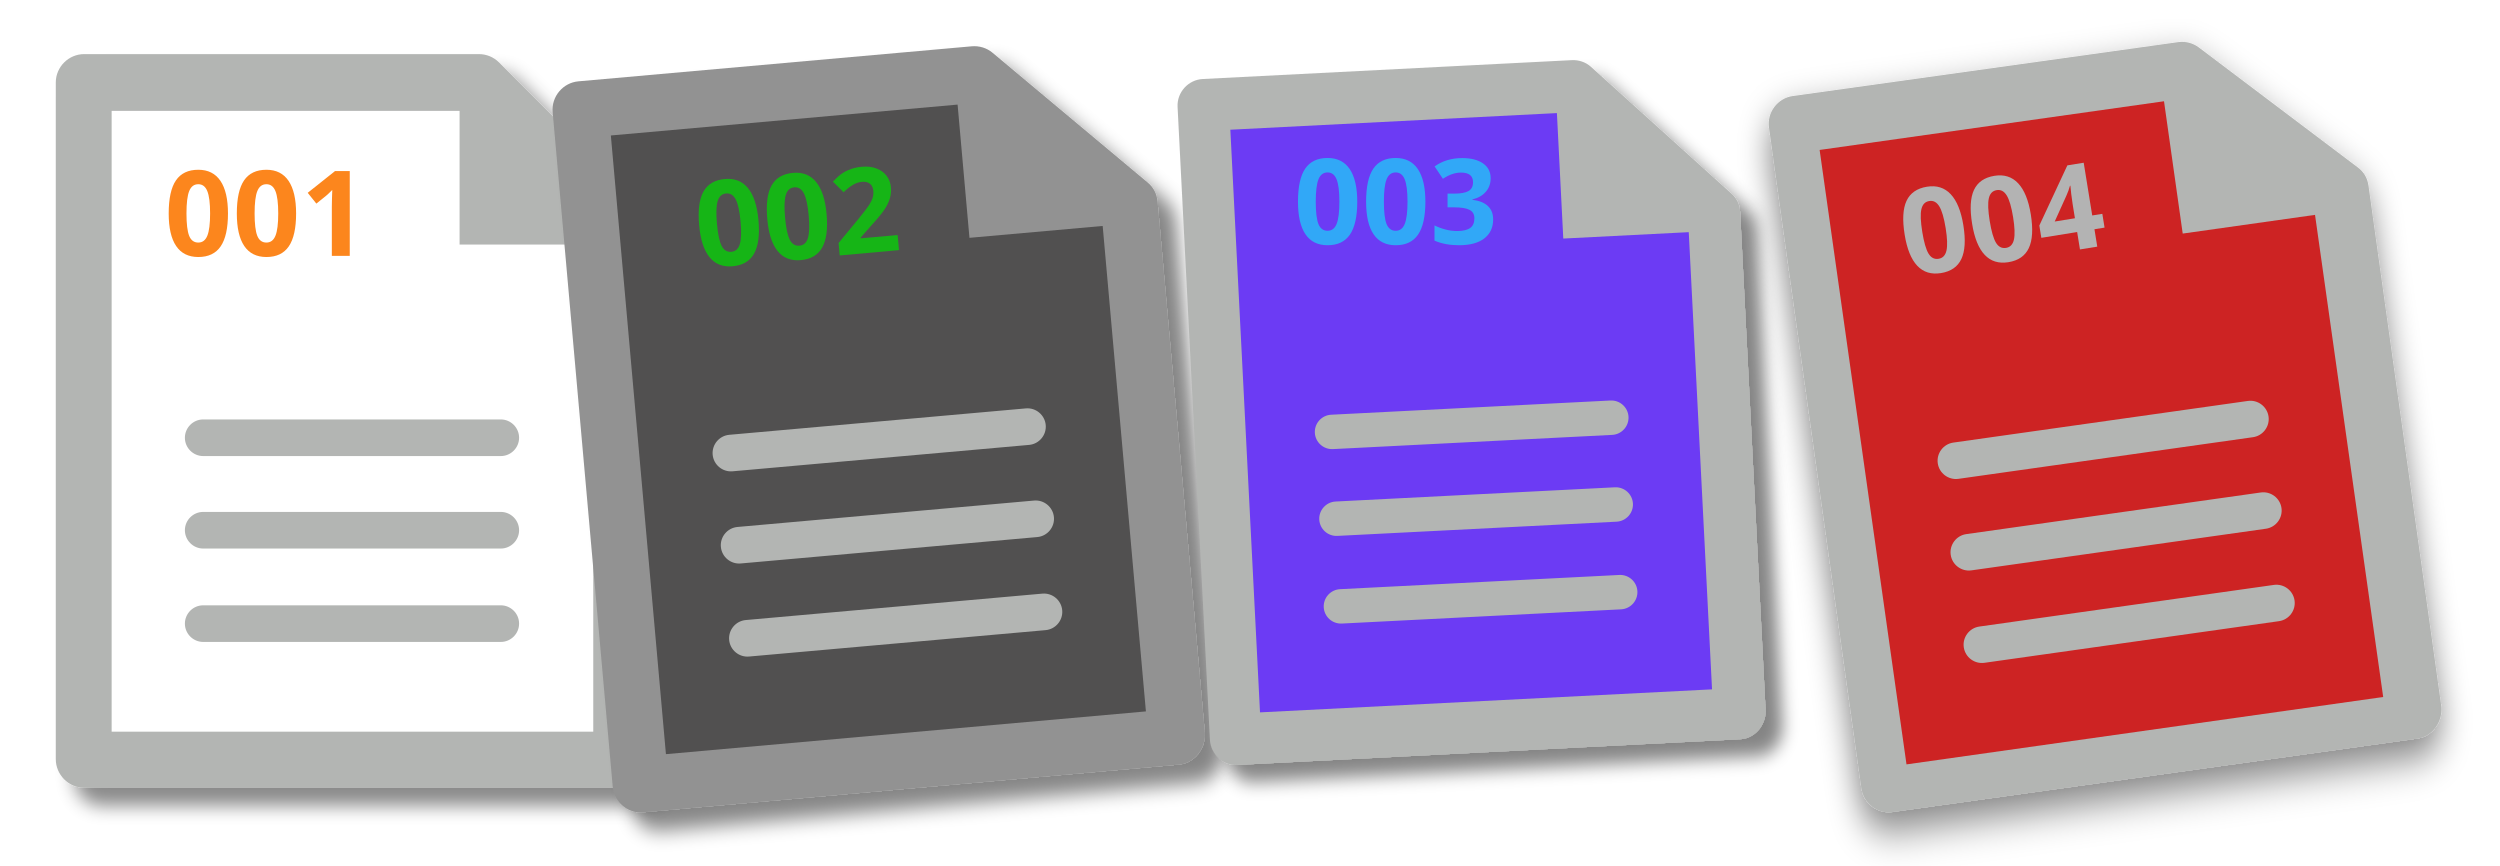
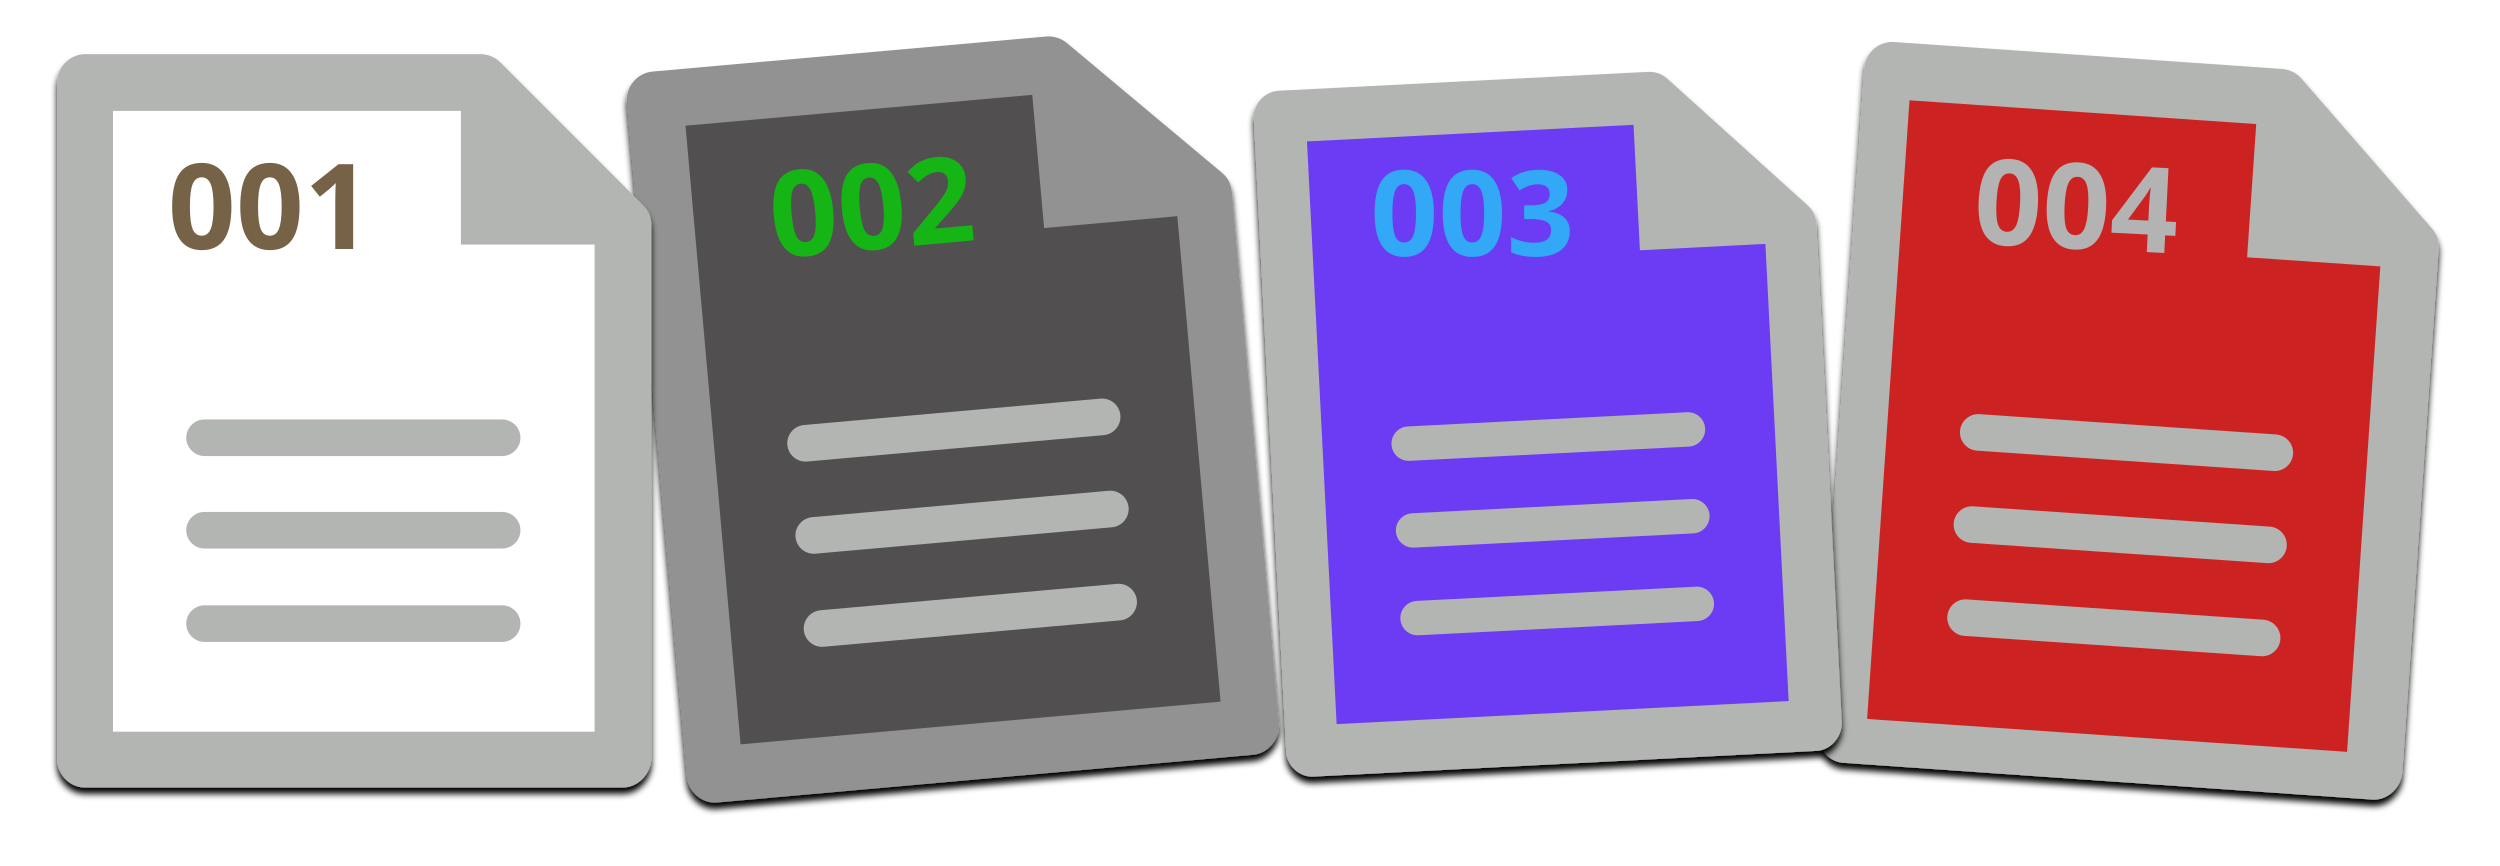
- <svg xmlns="http://www.w3.org/2000/svg" version="1.1" width="300" height="103.875" viewBox="0 0 800 277" xml:space="preserve">
+ <svg xmlns="http://www.w3.org/2000/svg" version="1.1" width="320" height="110.8" viewBox="0 0 800 277" xml:space="preserve">
  <defs>
</defs>
-   <g transform="matrix(2.93 0 0 -2.93 112.93 134.66)" id="upoAWDo2cRYsTkjra2pR_">
-     <filter id="SVGID_1" y="-25%" height="150%" x="-26%" width="152%">
+   <g transform="matrix(1 0 0 1 682.65 134.66)" id="rsd712-WT0Xy9FVnlkn9L">
+     <filter id="SVGID_653" y="-22%" height="144%" x="-21%" width="142%">
      <feGaussianBlur in="SourceAlpha" stdDeviation="1" />
-       <feOffset dx="2" dy="-2" result="oBlur" />
-       <feFlood flood-color="rgb(0,0,0)" flood-opacity="0.46" />
+       <feOffset dx="0" dy="2" result="oBlur" />
+       <feFlood flood-color="rgb(0,0,0)" flood-opacity="1" />
      <feComposite in2="oBlur" operator="in" />
      <feMerge>
        <feMergeNode />
        <feMergeNode in="SourceGraphic" />
      </feMerge>
    </filter>
-     <g style="filter: url(#SVGID_1);" vector-effect="non-scaling-stroke">
-       <g transform="matrix(1 0 0 1 0 0)" id="SsHC0nJRyrqtFh7CY8NwU">
+     <g style="filter: url(#SVGID_653);" vector-effect="non-scaling-stroke">
+       <g transform="matrix(2.88 0.2 0.2 -2.88 0 0)" id="oDhmvM5BuNpkpHfLNQS0A">
        <path style="stroke: none; stroke-width: 1; stroke-dasharray: none; stroke-linecap: butt; stroke-dashoffset: 0; stroke-linejoin: miter; stroke-miterlimit: 4; fill: rgb(179,181,179); fill-rule: nonzero; opacity: 1;" vector-effect="non-scaling-stroke" transform=" translate(-40.05, -40.05)" d="M 69.4 0 L 10.6 0 C 9 0 7.6 1.4 7.6 3.1 L 7.6 77 C 7.6 78.7 9 80.1 10.7 80.1 L 53.8 80.1 C 54.6 80.1 55.4 79.8 56 79.2 L 71.6 63.6 C 72.2 63 72.5 62.3 72.5 61.4 L 72.5 3.1 C 72.4 1.4 71 0 69.4 0 z" stroke-linecap="round" />
      </g>
-       <g transform="matrix(1 0 0 1 -0.05 -0.05)" id="VR1LQluRKOxsPHxuNkxip">
-         <path style="stroke: none; stroke-width: 1; stroke-dasharray: none; stroke-linecap: butt; stroke-dashoffset: 0; stroke-linejoin: miter; stroke-miterlimit: 4; fill: rgb(255,255,255); fill-rule: nonzero; opacity: 1;" vector-effect="non-scaling-stroke" transform=" translate(-40, -40)" d="M 13.7 73.9 L 51.7 73.9 L 51.7 59.3 L 66.3 59.3 L 66.3 6.1 L 13.7 6.1 L 13.7 73.9 z" stroke-linecap="round" />
+       <g transform="matrix(2.92 0.2 0.2 -2.92 -1.6 1.69)" id="esGcuj8q7SKyRUTB4YLq9">
+         <path style="stroke: none; stroke-width: 1; stroke-dasharray: none; stroke-linecap: butt; stroke-dashoffset: 0; stroke-linejoin: miter; stroke-miterlimit: 4; fill: rgb(205,35,35); fill-rule: nonzero; opacity: 1;" vector-effect="non-scaling-stroke" transform=" translate(-40, -40)" d="M 13.7 73.9 L 51.7 73.9 L 51.7 59.3 L 66.3 59.3 L 66.3 6.1 L 13.7 6.1 L 13.7 73.9 z" stroke-linecap="round" />
      </g>
-       <g transform="matrix(1 0 0 1 -0.1 -12)" id="PcK73JnWM3d0EXtjeWXVW">
+       <g transform="matrix(2.92 0.2 0.2 -2.92 -4.19 36.6)" id="YHVbzg4xdYC3SyWRC3knN">
        <path style="stroke: none; stroke-width: 1; stroke-dasharray: none; stroke-linecap: butt; stroke-dashoffset: 0; stroke-linejoin: miter; stroke-miterlimit: 4; fill: rgb(179,181,179); fill-rule: nonzero; opacity: 1;" vector-effect="non-scaling-stroke" transform=" translate(-39.95, -28.05)" d="M 21.7 17.9 C 21.7 16.8 22.6 15.9 23.7 15.9 L 56.2 15.9 C 57.3 15.9 58.2 16.8 58.2 17.9 C 58.2 19 57.3 19.9 56.2 19.9 L 23.7 19.9 C 22.6 19.9 21.7 19 21.7 17.9 z M 23.7 30.1 L 56.2 30.1 C 57.3 30.1 58.2 29.2 58.2 28.1 C 58.2 27 57.3 26.1 56.2 26.1 L 23.7 26.1 C 22.6 26.1 21.7 27 21.7 28.1 C 21.7 29.2 22.6 30.1 23.7 30.1 z M 23.7 40.2 L 56.2 40.2 C 57.3 40.2 58.2 39.3 58.2 38.2 C 58.2 37.1 57.3 36.2 56.2 36.2 L 23.7 36.2 C 22.6 36.2 21.7 37.1 21.7 38.2 C 21.7 39.3 22.6 40.2 23.7 40.2 z" stroke-linecap="round" />
+       </g>
+       <g transform="matrix(1 0.05 -0.05 1 -7.27 -65.51)" style="" id="PNe1cpk7syNFHNvZoSGfo">
+         <text xml:space="preserve" font-family="Open Sans" font-size="38" font-style="normal" font-weight="700" letter-spacing="0.076" line-height="1" style="stroke: none; stroke-width: 1; stroke-dasharray: none; stroke-linecap: butt; stroke-dashoffset: 0; stroke-linejoin: miter; stroke-miterlimit: 4; fill: rgb(179,179,179); fill-rule: nonzero; opacity: 1; white-space: pre;">
+           <tspan x="-43.71" y="10.91">0</tspan>
+           <tspan x="-21.91" y="10.91">0</tspan>
+           <tspan x="-0.1" y="10.91">4</tspan>
+         </text>
      </g>
    </g>
  </g>
-   <g transform="matrix(2.92 -0.26 -0.26 -2.92 281.21 135.34)" id="Hgx4GegGJ81jyk2cSAC9A">
-     <filter id="SVGID_2" y="-25%" height="150%" x="-26%" width="152%">
+   <g transform="matrix(1 0 0 1 495.3 134.66)" id="YGTVzrHL-CC4gUTejipOX">
+     <filter id="SVGID_652" y="-22%" height="144%" x="-21%" width="142%">
      <feGaussianBlur in="SourceAlpha" stdDeviation="1" />
-       <feOffset dx="1.82" dy="-2.17" result="oBlur" />
-       <feFlood flood-color="rgb(0,0,0)" flood-opacity="0.48" />
+       <feOffset dx="0" dy="2" result="oBlur" />
+       <feFlood flood-color="rgb(0,0,0)" flood-opacity="1" />
      <feComposite in2="oBlur" operator="in" />
      <feMerge>
        <feMergeNode />
        <feMergeNode in="SourceGraphic" />
      </feMerge>
    </filter>
-     <path style="stroke: rgb(0,0,0); stroke-width: 0; stroke-dasharray: none; stroke-linecap: butt; stroke-dashoffset: 0; stroke-linejoin: miter; stroke-miterlimit: 4; fill: rgb(146,146,146); fill-rule: nonzero; opacity: 1;filter: url(#SVGID_2);" vector-effect="non-scaling-stroke" transform=" translate(-40.05, -40.05)" d="M 69.4 0 L 10.6 0 C 9 0 7.6 1.4 7.6 3.1 L 7.6 77 C 7.6 78.7 9 80.1 10.7 80.1 L 53.8 80.1 C 54.6 80.1 55.4 79.8 56 79.2 L 71.6 63.6 C 72.2 63 72.5 62.3 72.5 61.4 L 72.5 3.1 C 72.4 1.4 71 0 69.4 0 z" stroke-linecap="round" />
+     <g style="filter: url(#SVGID_652);" vector-effect="non-scaling-stroke">
+       <g transform="matrix(2.74 -0.14 -0.14 -2.74 0 0)" id="I-_4bhiyMvKerVZAGt-XV">
+         <path style="stroke: none; stroke-width: 1; stroke-dasharray: none; stroke-linecap: butt; stroke-dashoffset: 0; stroke-linejoin: miter; stroke-miterlimit: 4; fill: rgb(179,181,179); fill-rule: nonzero; opacity: 1;" vector-effect="non-scaling-stroke" transform=" translate(-40.05, -40.05)" d="M 69.4 0 L 10.6 0 C 9 0 7.6 1.4 7.6 3.1 L 7.6 77 C 7.6 78.7 9 80.1 10.7 80.1 L 53.8 80.1 C 54.6 80.1 55.4 79.8 56 79.2 L 71.6 63.6 C 72.2 63 72.5 62.3 72.5 61.4 L 72.5 3.1 C 72.4 1.4 71 0 69.4 0 z" stroke-linecap="round" />
+       </g>
+       <g transform="matrix(2.75 -0.14 -0.14 -2.75 0 0.14)" id="FiQAmf5HpOnGIMbcpC1zw">
+         <path style="stroke: none; stroke-width: 1; stroke-dasharray: none; stroke-linecap: butt; stroke-dashoffset: 0; stroke-linejoin: miter; stroke-miterlimit: 4; fill: rgb(108,59,244); fill-rule: nonzero; opacity: 1;" vector-effect="non-scaling-stroke" transform=" translate(-40, -40)" d="M 13.7 73.9 L 51.7 73.9 L 51.7 59.3 L 66.3 59.3 L 66.3 6.1 L 13.7 6.1 L 13.7 73.9 z" stroke-linecap="round" />
+       </g>
+       <g transform="matrix(2.75 -0.14 -0.14 -2.75 1.58 32.94)" id="8zWOcEvl9Oai4Pfx1Gljw">
+         <path style="stroke: none; stroke-width: 1; stroke-dasharray: none; stroke-linecap: butt; stroke-dashoffset: 0; stroke-linejoin: miter; stroke-miterlimit: 4; fill: rgb(179,181,179); fill-rule: nonzero; opacity: 1;" vector-effect="non-scaling-stroke" transform=" translate(-39.95, -28.05)" d="M 21.7 17.9 C 21.7 16.8 22.6 15.9 23.7 15.9 L 56.2 15.9 C 57.3 15.9 58.2 16.8 58.2 17.9 C 58.2 19 57.3 19.9 56.2 19.9 L 23.7 19.9 C 22.6 19.9 21.7 19 21.7 17.9 z M 23.7 30.1 L 56.2 30.1 C 57.3 30.1 58.2 29.2 58.2 28.1 C 58.2 27 57.3 26.1 56.2 26.1 L 23.7 26.1 C 22.6 26.1 21.7 27 21.7 28.1 C 21.7 29.2 22.6 30.1 23.7 30.1 z M 23.7 40.2 L 56.2 40.2 C 57.3 40.2 58.2 39.3 58.2 38.2 C 58.2 37.1 57.3 36.2 56.2 36.2 L 23.7 36.2 C 22.6 36.2 21.7 37.1 21.7 38.2 C 21.7 39.3 22.6 40.2 23.7 40.2 z" stroke-linecap="round" />
+       </g>
+       <g transform="matrix(1 0 0 1 -13.09 -63.72)" style="" id="YeO8WLytsHncx3L9pDEZE">
+         <text xml:space="preserve" font-family="Open Sans" font-size="38" font-style="normal" font-weight="700" letter-spacing="0.076" line-height="1" style="stroke: none; stroke-width: 1; stroke-dasharray: none; stroke-linecap: butt; stroke-dashoffset: 0; stroke-linejoin: miter; stroke-miterlimit: 4; fill: rgb(49,168,247); fill-rule: nonzero; opacity: 1; white-space: pre;">
+           <tspan x="-43.71" y="10.91">0</tspan>
+           <tspan x="-21.91" y="10.91">0</tspan>
+           <tspan x="-0.1" y="10.91">3</tspan>
+         </text>
+       </g>
+     </g>
  </g>
-   <g transform="matrix(2.92 -0.26 -0.26 -2.92 281.08 135.5)" id="GYZJv6V7xSqWAtUMFGXPg">
-     <path style="stroke: none; stroke-width: 1; stroke-dasharray: none; stroke-linecap: butt; stroke-dashoffset: 0; stroke-linejoin: miter; stroke-miterlimit: 4; fill: rgb(81,80,80); fill-rule: nonzero; opacity: 1;" vector-effect="non-scaling-stroke" transform=" translate(-40, -40)" d="M 13.7 73.9 L 51.7 73.9 L 51.7 59.3 L 66.3 59.3 L 66.3 6.1 L 13.7 6.1 L 13.7 73.9 z" stroke-linecap="round" />
-   </g>
-   <g transform="matrix(2.92 -0.26 -0.26 -2.92 283.98 170.39)" id="lD9VmAmfBTKiaWUPdnglO">
-     <path style="stroke: none; stroke-width: 1; stroke-dasharray: none; stroke-linecap: butt; stroke-dashoffset: 0; stroke-linejoin: miter; stroke-miterlimit: 4; fill: rgb(179,181,179); fill-rule: nonzero; opacity: 1;" vector-effect="non-scaling-stroke" transform=" translate(-39.95, -28.05)" d="M 21.7 17.9 C 21.7 16.8 22.6 15.9 23.7 15.9 L 56.2 15.9 C 57.3 15.9 58.2 16.8 58.2 17.9 C 58.2 19 57.3 19.9 56.2 19.9 L 23.7 19.9 C 22.6 19.9 21.7 19 21.7 17.9 z M 23.7 30.1 L 56.2 30.1 C 57.3 30.1 58.2 29.2 58.2 28.1 C 58.2 27 57.3 26.1 56.2 26.1 L 23.7 26.1 C 22.6 26.1 21.7 27 21.7 28.1 C 21.7 29.2 22.6 30.1 23.7 30.1 z M 23.7 40.2 L 56.2 40.2 C 57.3 40.2 58.2 39.3 58.2 38.2 C 58.2 37.1 57.3 36.2 56.2 36.2 L 23.7 36.2 C 22.6 36.2 21.7 37.1 21.7 38.2 C 21.7 39.3 22.6 40.2 23.7 40.2 z" stroke-linecap="round" />
-   </g>
-   <g transform="matrix(2.86 -0.4 -0.4 -2.86 673.66 133.53)" id="oDhmvM5BuNpkpHfLNQS0A">
-     <filter id="SVGID_3" y="-27%" height="154%" x="-27%" width="154%">
-       <feGaussianBlur in="SourceAlpha" stdDeviation="2" />
-       <feOffset dx="-0.28" dy="-1.98" result="oBlur" />
-       <feFlood flood-color="rgb(0,0,0)" flood-opacity="0.49" />
+   <g transform="matrix(1 0 0 1 304.97 132.21)" id="BBR5l0oB0-GwrDyuy1CvG">
+     <filter id="SVGID_651" y="-22%" height="144%" x="-21%" width="142%">
+       <feGaussianBlur in="SourceAlpha" stdDeviation="1" />
+       <feOffset dx="0" dy="2" result="oBlur" />
+       <feFlood flood-color="rgb(0,0,0)" flood-opacity="1" />
      <feComposite in2="oBlur" operator="in" />
      <feMerge>
        <feMergeNode />
        <feMergeNode in="SourceGraphic" />
      </feMerge>
    </filter>
-     <path style="stroke: none; stroke-width: 1; stroke-dasharray: none; stroke-linecap: butt; stroke-dashoffset: 0; stroke-linejoin: miter; stroke-miterlimit: 4; fill: rgb(179,181,179); fill-rule: nonzero; opacity: 1;filter: url(#SVGID_3);" vector-effect="non-scaling-stroke" transform=" translate(-40.05, -40.05)" d="M 69.4 0 L 10.6 0 C 9 0 7.6 1.4 7.6 3.1 L 7.6 77 C 7.6 78.7 9 80.1 10.7 80.1 L 53.8 80.1 C 54.6 80.1 55.4 79.8 56 79.2 L 71.6 63.6 C 72.2 63 72.5 62.3 72.5 61.4 L 72.5 3.1 C 72.4 1.4 71 0 69.4 0 z" stroke-linecap="round" />
-   </g>
-   <g transform="matrix(2.9 -0.41 -0.41 -2.9 672.45 135.51)" id="esGcuj8q7SKyRUTB4YLq9">
-     <path style="stroke: none; stroke-width: 1; stroke-dasharray: none; stroke-linecap: butt; stroke-dashoffset: 0; stroke-linejoin: miter; stroke-miterlimit: 4; fill: rgb(205,35,35); fill-rule: nonzero; opacity: 1;" vector-effect="non-scaling-stroke" transform=" translate(-40, -40)" d="M 13.7 73.9 L 51.7 73.9 L 51.7 59.3 L 66.3 59.3 L 66.3 6.1 L 13.7 6.1 L 13.7 73.9 z" stroke-linecap="round" />
-   </g>
-   <g transform="matrix(2.9 -0.41 -0.41 -2.9 677.17 170.2)" id="YHVbzg4xdYC3SyWRC3knN">
-     <path style="stroke: none; stroke-width: 1; stroke-dasharray: none; stroke-linecap: butt; stroke-dashoffset: 0; stroke-linejoin: miter; stroke-miterlimit: 4; fill: rgb(179,181,179); fill-rule: nonzero; opacity: 1;" vector-effect="non-scaling-stroke" transform=" translate(-39.95, -28.05)" d="M 21.7 17.9 C 21.7 16.8 22.6 15.9 23.7 15.9 L 56.2 15.9 C 57.3 15.9 58.2 16.8 58.2 17.9 C 58.2 19 57.3 19.9 56.2 19.9 L 23.7 19.9 C 22.6 19.9 21.7 19 21.7 17.9 z M 23.7 30.1 L 56.2 30.1 C 57.3 30.1 58.2 29.2 58.2 28.1 C 58.2 27 57.3 26.1 56.2 26.1 L 23.7 26.1 C 22.6 26.1 21.7 27 21.7 28.1 C 21.7 29.2 22.6 30.1 23.7 30.1 z M 23.7 40.2 L 56.2 40.2 C 57.3 40.2 58.2 39.3 58.2 38.2 C 58.2 37.1 57.3 36.2 56.2 36.2 L 23.7 36.2 C 22.6 36.2 21.7 37.1 21.7 38.2 C 21.7 39.3 22.6 40.2 23.7 40.2 z" stroke-linecap="round" />
-   </g>
-   <g transform="matrix(2.74 -0.14 -0.14 -2.74 470.91 130.91)" id="I-_4bhiyMvKerVZAGt-XV">
-     <filter id="SVGID_4" y="-25%" height="150%" x="-26%" width="152%">
-       <feGaussianBlur in="SourceAlpha" stdDeviation="1" />
-       <feOffset dx="1.89" dy="-2.1" result="oBlur" />
-       <feFlood flood-color="rgb(0,0,0)" flood-opacity="0.48" />
-       <feComposite in2="oBlur" operator="in" />
-       <feMerge>
-         <feMergeNode />
-         <feMergeNode in="SourceGraphic" />
-       </feMerge>
-     </filter>
-     <path style="stroke: none; stroke-width: 1; stroke-dasharray: none; stroke-linecap: butt; stroke-dashoffset: 0; stroke-linejoin: miter; stroke-miterlimit: 4; fill: rgb(179,181,179); fill-rule: nonzero; opacity: 1;filter: url(#SVGID_4);" vector-effect="non-scaling-stroke" transform=" translate(-40.05, -40.05)" d="M 69.4 0 L 10.6 0 C 9 0 7.6 1.4 7.6 3.1 L 7.6 77 C 7.6 78.7 9 80.1 10.7 80.1 L 53.8 80.1 C 54.6 80.1 55.4 79.8 56 79.2 L 71.6 63.6 C 72.2 63 72.5 62.3 72.5 61.4 L 72.5 3.1 C 72.4 1.4 71 0 69.4 0 z" stroke-linecap="round" />
-   </g>
-   <g transform="matrix(2.75 -0.14 -0.14 -2.75 470.78 131.05)" id="FiQAmf5HpOnGIMbcpC1zw">
-     <path style="stroke: none; stroke-width: 1; stroke-dasharray: none; stroke-linecap: butt; stroke-dashoffset: 0; stroke-linejoin: miter; stroke-miterlimit: 4; fill: rgb(108,59,244); fill-rule: nonzero; opacity: 1;" vector-effect="non-scaling-stroke" transform=" translate(-40, -40)" d="M 13.7 73.9 L 51.7 73.9 L 51.7 59.3 L 66.3 59.3 L 66.3 6.1 L 13.7 6.1 L 13.7 73.9 z" stroke-linecap="round" />
-   </g>
-   <g transform="matrix(2.75 -0.14 -0.14 -2.75 472.36 163.85)" id="8zWOcEvl9Oai4Pfx1Gljw">
-     <path style="stroke: none; stroke-width: 1; stroke-dasharray: none; stroke-linecap: butt; stroke-dashoffset: 0; stroke-linejoin: miter; stroke-miterlimit: 4; fill: rgb(179,181,179); fill-rule: nonzero; opacity: 1;" vector-effect="non-scaling-stroke" transform=" translate(-39.95, -28.05)" d="M 21.7 17.9 C 21.7 16.8 22.6 15.9 23.7 15.9 L 56.2 15.9 C 57.3 15.9 58.2 16.8 58.2 17.9 C 58.2 19 57.3 19.9 56.2 19.9 L 23.7 19.9 C 22.6 19.9 21.7 19 21.7 17.9 z M 23.7 30.1 L 56.2 30.1 C 57.3 30.1 58.2 29.2 58.2 28.1 C 58.2 27 57.3 26.1 56.2 26.1 L 23.7 26.1 C 22.6 26.1 21.7 27 21.7 28.1 C 21.7 29.2 22.6 30.1 23.7 30.1 z M 23.7 40.2 L 56.2 40.2 C 57.3 40.2 58.2 39.3 58.2 38.2 C 58.2 37.1 57.3 36.2 56.2 36.2 L 23.7 36.2 C 22.6 36.2 21.7 37.1 21.7 38.2 C 21.7 39.3 22.6 40.2 23.7 40.2 z" stroke-linecap="round" />
-   </g>
-   <g transform="matrix(1 0 0 1 375.6 70.96)" id="Iun5YR5Dx_ZqvMkLHgsSt">
-     <g style="" vector-effect="non-scaling-stroke">
-       <g transform="matrix(1 0 0 1 -279.28 0)" style="" id="5lSRXzdUVxj-m_ogfwAxz">
-         <text xml:space="preserve" font-family="Open Sans" font-size="38" font-style="normal" font-weight="700" letter-spacing="0.076" line-height="1" style="stroke: none; stroke-width: 1; stroke-dasharray: none; stroke-linecap: butt; stroke-dashoffset: 0; stroke-linejoin: miter; stroke-miterlimit: 4; fill: rgb(252,134,29); fill-rule: nonzero; opacity: 1; white-space: pre;">
-           <tspan x="-43.71" y="10.91">0</tspan>
-           <tspan x="-21.91" y="10.91">0</tspan>
-           <tspan x="-0.1" y="10.91">1</tspan>
-         </text>
+     <g style="filter: url(#SVGID_651);" vector-effect="non-scaling-stroke">
+       <g transform="matrix(2.92 -0.26 -0.26 -2.92 0 0)" id="Hgx4GegGJ81jyk2cSAC9A">
+         <path style="stroke: rgb(0,0,0); stroke-width: 0; stroke-dasharray: none; stroke-linecap: butt; stroke-dashoffset: 0; stroke-linejoin: miter; stroke-miterlimit: 4; fill: rgb(146,146,146); fill-rule: nonzero; opacity: 1;" vector-effect="non-scaling-stroke" transform=" translate(-40.05, -40.05)" d="M 69.4 0 L 10.6 0 C 9 0 7.6 1.4 7.6 3.1 L 7.6 77 C 7.6 78.7 9 80.1 10.7 80.1 L 53.8 80.1 C 54.6 80.1 55.4 79.8 56 79.2 L 71.6 63.6 C 72.2 63 72.5 62.3 72.5 61.4 L 72.5 3.1 C 72.4 1.4 71 0 69.4 0 z" stroke-linecap="round" />
      </g>
-       <g transform="matrix(1 0 0 1 82.09 -3.77)" style="" id="YeO8WLytsHncx3L9pDEZE">
-         <text xml:space="preserve" font-family="Open Sans" font-size="38" font-style="normal" font-weight="700" letter-spacing="0.076" line-height="1" style="stroke: none; stroke-width: 1; stroke-dasharray: none; stroke-linecap: butt; stroke-dashoffset: 0; stroke-linejoin: miter; stroke-miterlimit: 4; fill: rgb(49,168,247); fill-rule: nonzero; opacity: 1; white-space: pre;">
-           <tspan x="-43.71" y="10.91">0</tspan>
-           <tspan x="-21.91" y="10.91">0</tspan>
-           <tspan x="-0.1" y="10.91">3</tspan>
-         </text>
+       <g transform="matrix(2.92 -0.26 -0.26 -2.92 0 0.16)" id="GYZJv6V7xSqWAtUMFGXPg">
+         <path style="stroke: none; stroke-width: 1; stroke-dasharray: none; stroke-linecap: butt; stroke-dashoffset: 0; stroke-linejoin: miter; stroke-miterlimit: 4; fill: rgb(81,80,80); fill-rule: nonzero; opacity: 1;" vector-effect="non-scaling-stroke" transform=" translate(-40, -40)" d="M 13.7 73.9 L 51.7 73.9 L 51.7 59.3 L 66.3 59.3 L 66.3 6.1 L 13.7 6.1 L 13.7 73.9 z" stroke-linecap="round" />
      </g>
-       <g transform="matrix(0.99 -0.16 0.16 0.99 276.23 0)" style="" id="PNe1cpk7syNFHNvZoSGfo">
-         <text xml:space="preserve" font-family="Open Sans" font-size="38" font-style="normal" font-weight="700" letter-spacing="0.076" line-height="1" style="stroke: none; stroke-width: 1; stroke-dasharray: none; stroke-linecap: butt; stroke-dashoffset: 0; stroke-linejoin: miter; stroke-miterlimit: 4; fill: rgb(179,179,179); fill-rule: nonzero; opacity: 1; white-space: pre;">
-           <tspan x="-43.71" y="10.91">0</tspan>
-           <tspan x="-21.91" y="10.91">0</tspan>
-           <tspan x="-0.1" y="10.91">4</tspan>
-         </text>
+       <g transform="matrix(2.92 -0.26 -0.26 -2.92 2.9 35.05)" id="lD9VmAmfBTKiaWUPdnglO">
+         <path style="stroke: none; stroke-width: 1; stroke-dasharray: none; stroke-linecap: butt; stroke-dashoffset: 0; stroke-linejoin: miter; stroke-miterlimit: 4; fill: rgb(179,181,179); fill-rule: nonzero; opacity: 1;" vector-effect="non-scaling-stroke" transform=" translate(-39.95, -28.05)" d="M 21.7 17.9 C 21.7 16.8 22.6 15.9 23.7 15.9 L 56.2 15.9 C 57.3 15.9 58.2 16.8 58.2 17.9 C 58.2 19 57.3 19.9 56.2 19.9 L 23.7 19.9 C 22.6 19.9 21.7 19 21.7 17.9 z M 23.7 30.1 L 56.2 30.1 C 57.3 30.1 58.2 29.2 58.2 28.1 C 58.2 27 57.3 26.1 56.2 26.1 L 23.7 26.1 C 22.6 26.1 21.7 27 21.7 28.1 C 21.7 29.2 22.6 30.1 23.7 30.1 z M 23.7 40.2 L 56.2 40.2 C 57.3 40.2 58.2 39.3 58.2 38.2 C 58.2 37.1 57.3 36.2 56.2 36.2 L 23.7 36.2 C 22.6 36.2 21.7 37.1 21.7 38.2 C 21.7 39.3 22.6 40.2 23.7 40.2 z" stroke-linecap="round" />
      </g>
-       <g transform="matrix(1 -0.09 0.09 1 -109.29 0)" style="" id="U_0GEARsqSlYwqjsDZHwr">
+       <g transform="matrix(1 -0.09 0.09 1 -14.77 -64.38)" style="" id="U_0GEARsqSlYwqjsDZHwr">
        <text xml:space="preserve" font-family="Open Sans" font-size="38" font-style="normal" font-weight="700" letter-spacing="0.076" line-height="1" style="stroke: none; stroke-width: 1; stroke-dasharray: none; stroke-linecap: butt; stroke-dashoffset: 0; stroke-linejoin: miter; stroke-miterlimit: 4; fill: rgb(22,181,22); fill-rule: nonzero; opacity: 1; white-space: pre;">
          <tspan x="-43.71" y="10.91">0</tspan>
          <tspan x="-21.91" y="10.91">0</tspan>
          <tspan x="-0.1" y="10.91">2</tspan>
        </text>
      </g>
    </g>
  </g>
+   <g transform="matrix(1 0 0 1 113.36 134.66)" id="94-idBa2wT0pxpr_XQE8U">
+     <filter id="SVGID_649" y="-22%" height="144%" x="-21%" width="142%">
+       <feGaussianBlur in="SourceAlpha" stdDeviation="1" />
+       <feOffset dx="0" dy="2" result="oBlur" />
+       <feFlood flood-color="rgb(0,0,0)" flood-opacity="1" />
+       <feComposite in2="oBlur" operator="in" />
+       <feMerge>
+         <feMergeNode />
+         <feMergeNode in="SourceGraphic" />
+       </feMerge>
+     </filter>
+     <g style="filter: url(#SVGID_649);" vector-effect="non-scaling-stroke">
+       <g transform="matrix(2.93 0 0 -2.93 0 0)" id="SsHC0nJRyrqtFh7CY8NwU">
+         <path style="stroke: none; stroke-width: 1; stroke-dasharray: none; stroke-linecap: butt; stroke-dashoffset: 0; stroke-linejoin: miter; stroke-miterlimit: 4; fill: rgb(179,181,179); fill-rule: nonzero; opacity: 1;" vector-effect="non-scaling-stroke" transform=" translate(-40.05, -40.05)" d="M 69.4 0 L 10.6 0 C 9 0 7.6 1.4 7.6 3.1 L 7.6 77 C 7.6 78.7 9 80.1 10.7 80.1 L 53.8 80.1 C 54.6 80.1 55.4 79.8 56 79.2 L 71.6 63.6 C 72.2 63 72.5 62.3 72.5 61.4 L 72.5 3.1 C 72.4 1.4 71 0 69.4 0 z" stroke-linecap="round" />
+       </g>
+       <g transform="matrix(2.93 0 0 -2.93 -0.15 0.15)" id="VR1LQluRKOxsPHxuNkxip">
+         <path style="stroke: none; stroke-width: 1; stroke-dasharray: none; stroke-linecap: butt; stroke-dashoffset: 0; stroke-linejoin: miter; stroke-miterlimit: 4; fill: rgb(255,255,255); fill-rule: nonzero; opacity: 1;" vector-effect="non-scaling-stroke" transform=" translate(-40, -40)" d="M 13.7 73.9 L 51.7 73.9 L 51.7 59.3 L 66.3 59.3 L 66.3 6.1 L 13.7 6.1 L 13.7 73.9 z" stroke-linecap="round" />
+       </g>
+       <g transform="matrix(2.93 0 0 -2.93 -0.29 35.16)" id="PcK73JnWM3d0EXtjeWXVW">
+         <path style="stroke: none; stroke-width: 1; stroke-dasharray: none; stroke-linecap: butt; stroke-dashoffset: 0; stroke-linejoin: miter; stroke-miterlimit: 4; fill: rgb(179,181,179); fill-rule: nonzero; opacity: 1;" vector-effect="non-scaling-stroke" transform=" translate(-39.95, -28.05)" d="M 21.7 17.9 C 21.7 16.8 22.6 15.9 23.7 15.9 L 56.2 15.9 C 57.3 15.9 58.2 16.8 58.2 17.9 C 58.2 19 57.3 19.9 56.2 19.9 L 23.7 19.9 C 22.6 19.9 21.7 19 21.7 17.9 z M 23.7 30.1 L 56.2 30.1 C 57.3 30.1 58.2 29.2 58.2 28.1 C 58.2 27 57.3 26.1 56.2 26.1 L 23.7 26.1 C 22.6 26.1 21.7 27 21.7 28.1 C 21.7 29.2 22.6 30.1 23.7 30.1 z M 23.7 40.2 L 56.2 40.2 C 57.3 40.2 58.2 39.3 58.2 38.2 C 58.2 37.1 57.3 36.2 56.2 36.2 L 23.7 36.2 C 22.6 36.2 21.7 37.1 21.7 38.2 C 21.7 39.3 22.6 40.2 23.7 40.2 z" stroke-linecap="round" />
+       </g>
+       <g transform="matrix(1 0 0 1 -15.94 -65.9)" style="" id="5lSRXzdUVxj-m_ogfwAxz">
+         <text xml:space="preserve" font-family="Open Sans" font-size="38" font-style="normal" font-weight="700" letter-spacing="0.076" line-height="1" style="stroke: rgb(0,0,0); stroke-width: 0; stroke-dasharray: none; stroke-linecap: butt; stroke-dashoffset: 0; stroke-linejoin: miter; stroke-miterlimit: 4; fill: rgb(118,100,71); fill-rule: nonzero; opacity: 1; white-space: pre;">
+           <tspan x="-43.71" y="10.91">0</tspan>
+           <tspan x="-21.91" y="10.91">0</tspan>
+           <tspan x="-0.1" y="10.91">1</tspan>
+         </text>
+       </g>
+     </g>
+   </g>
</svg>
